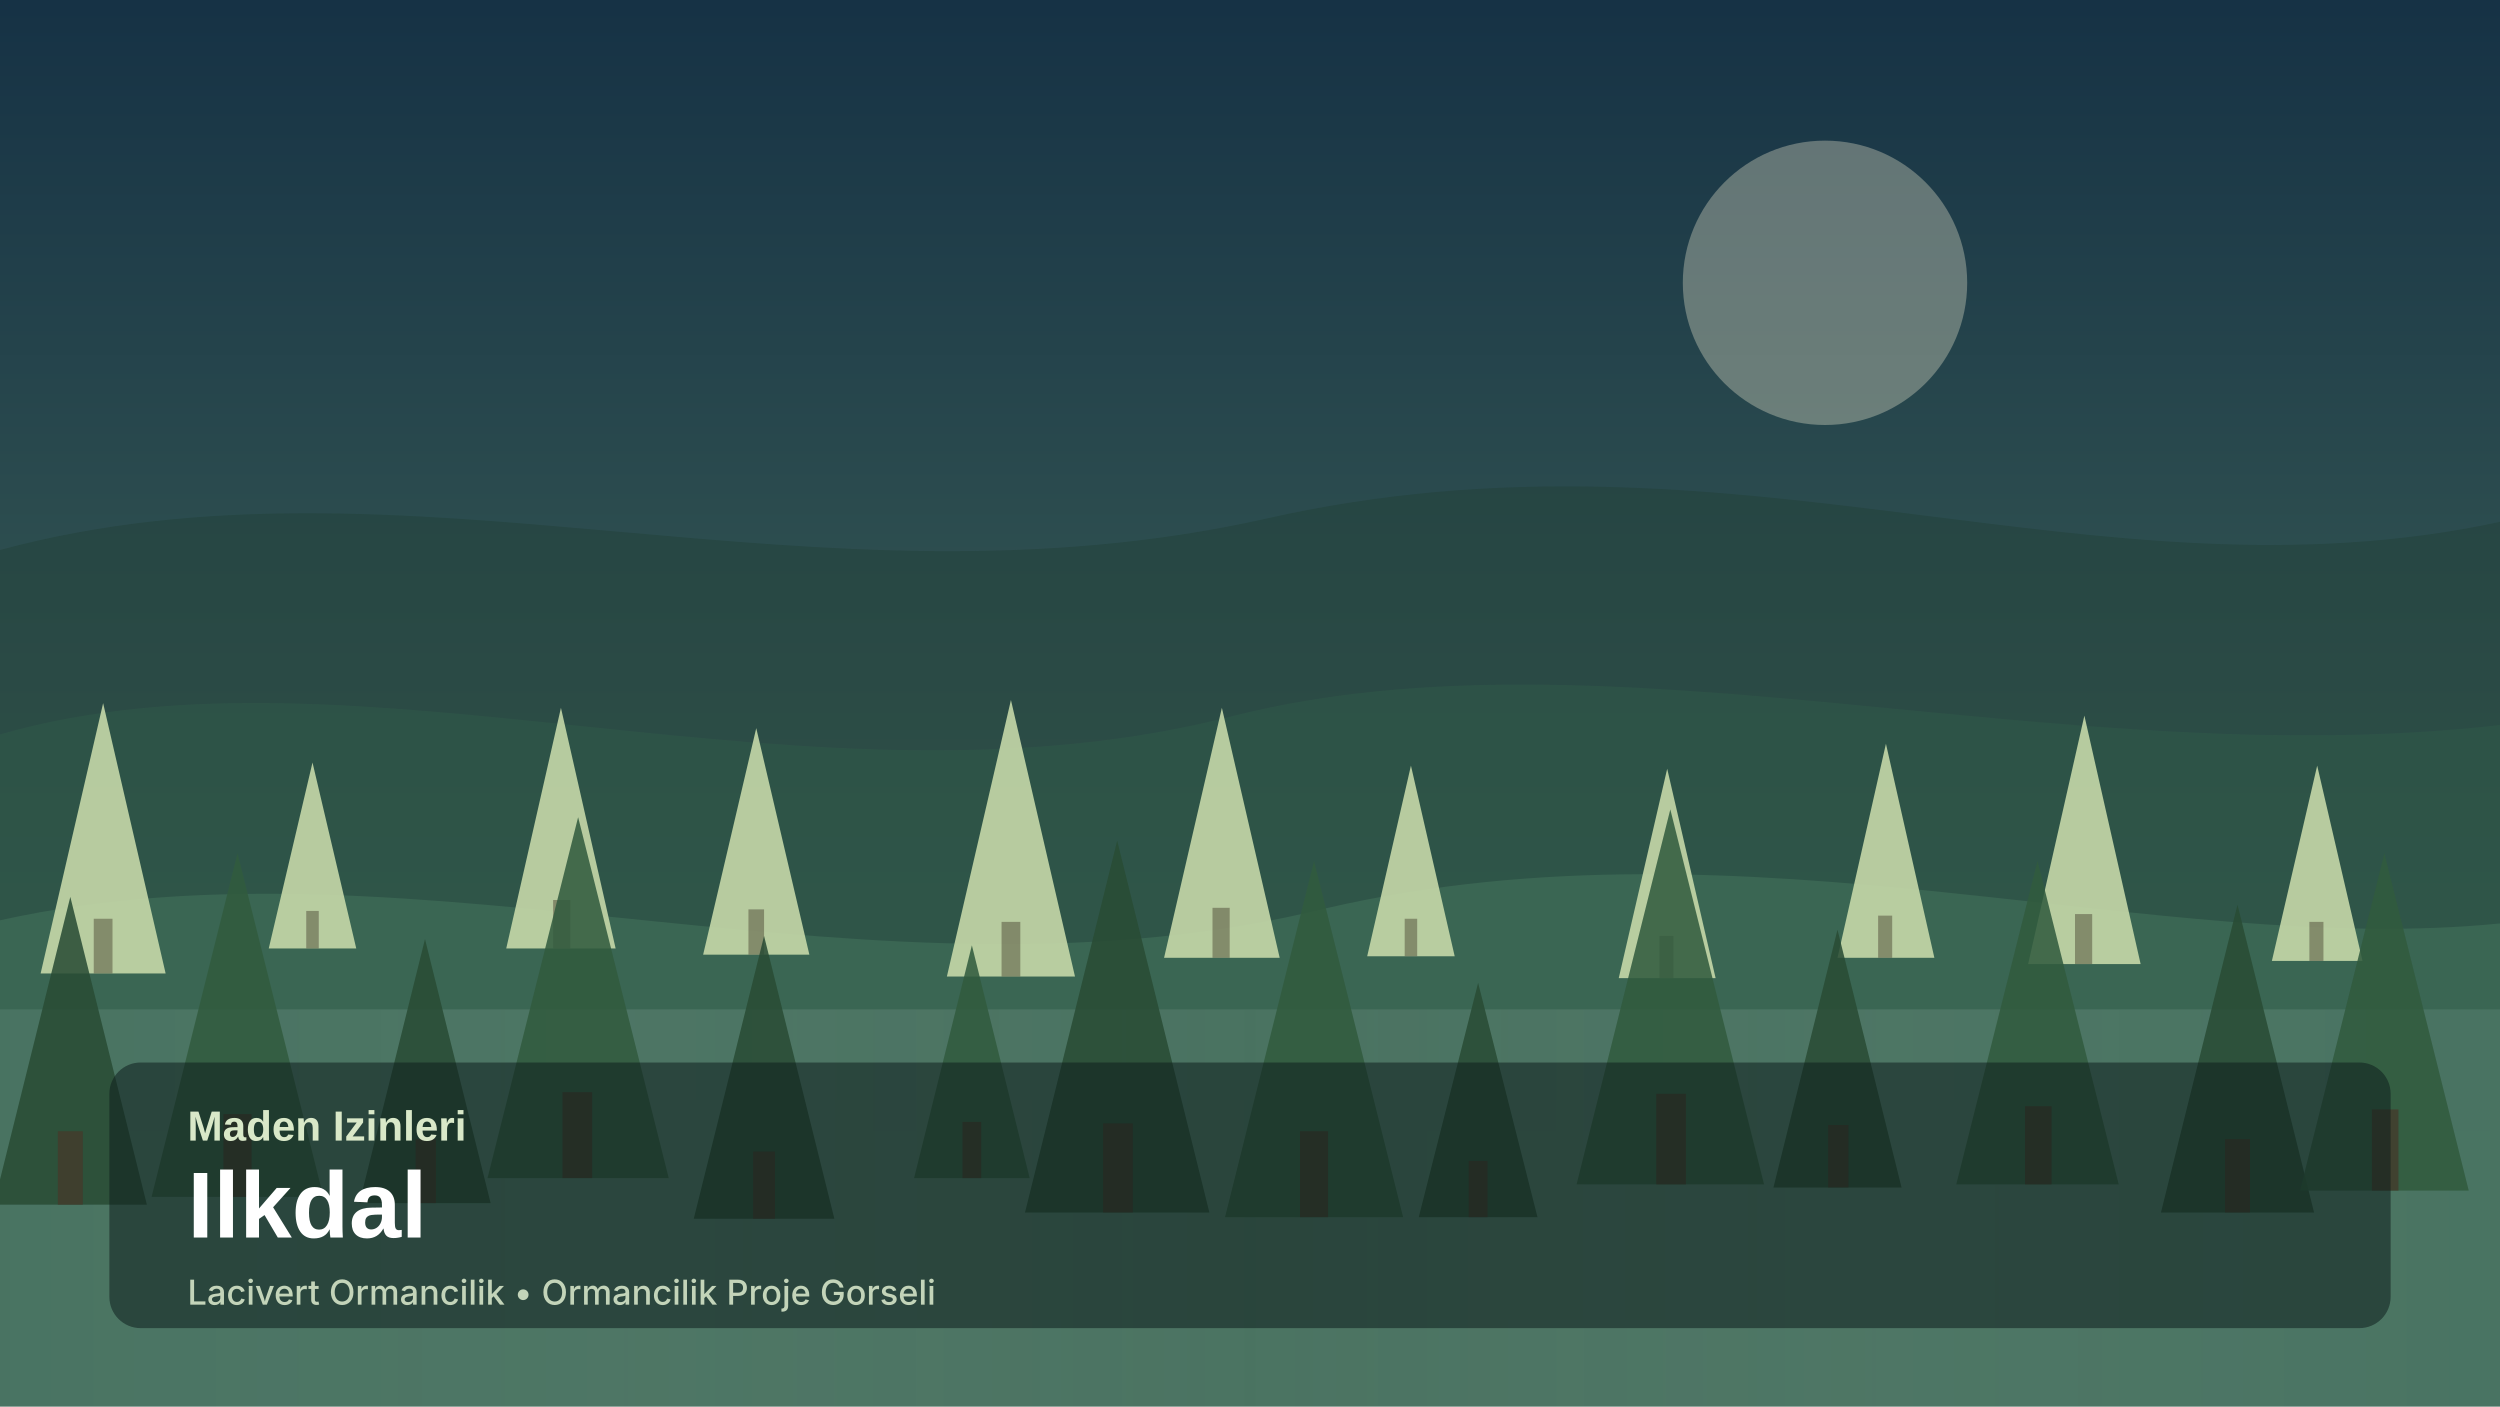
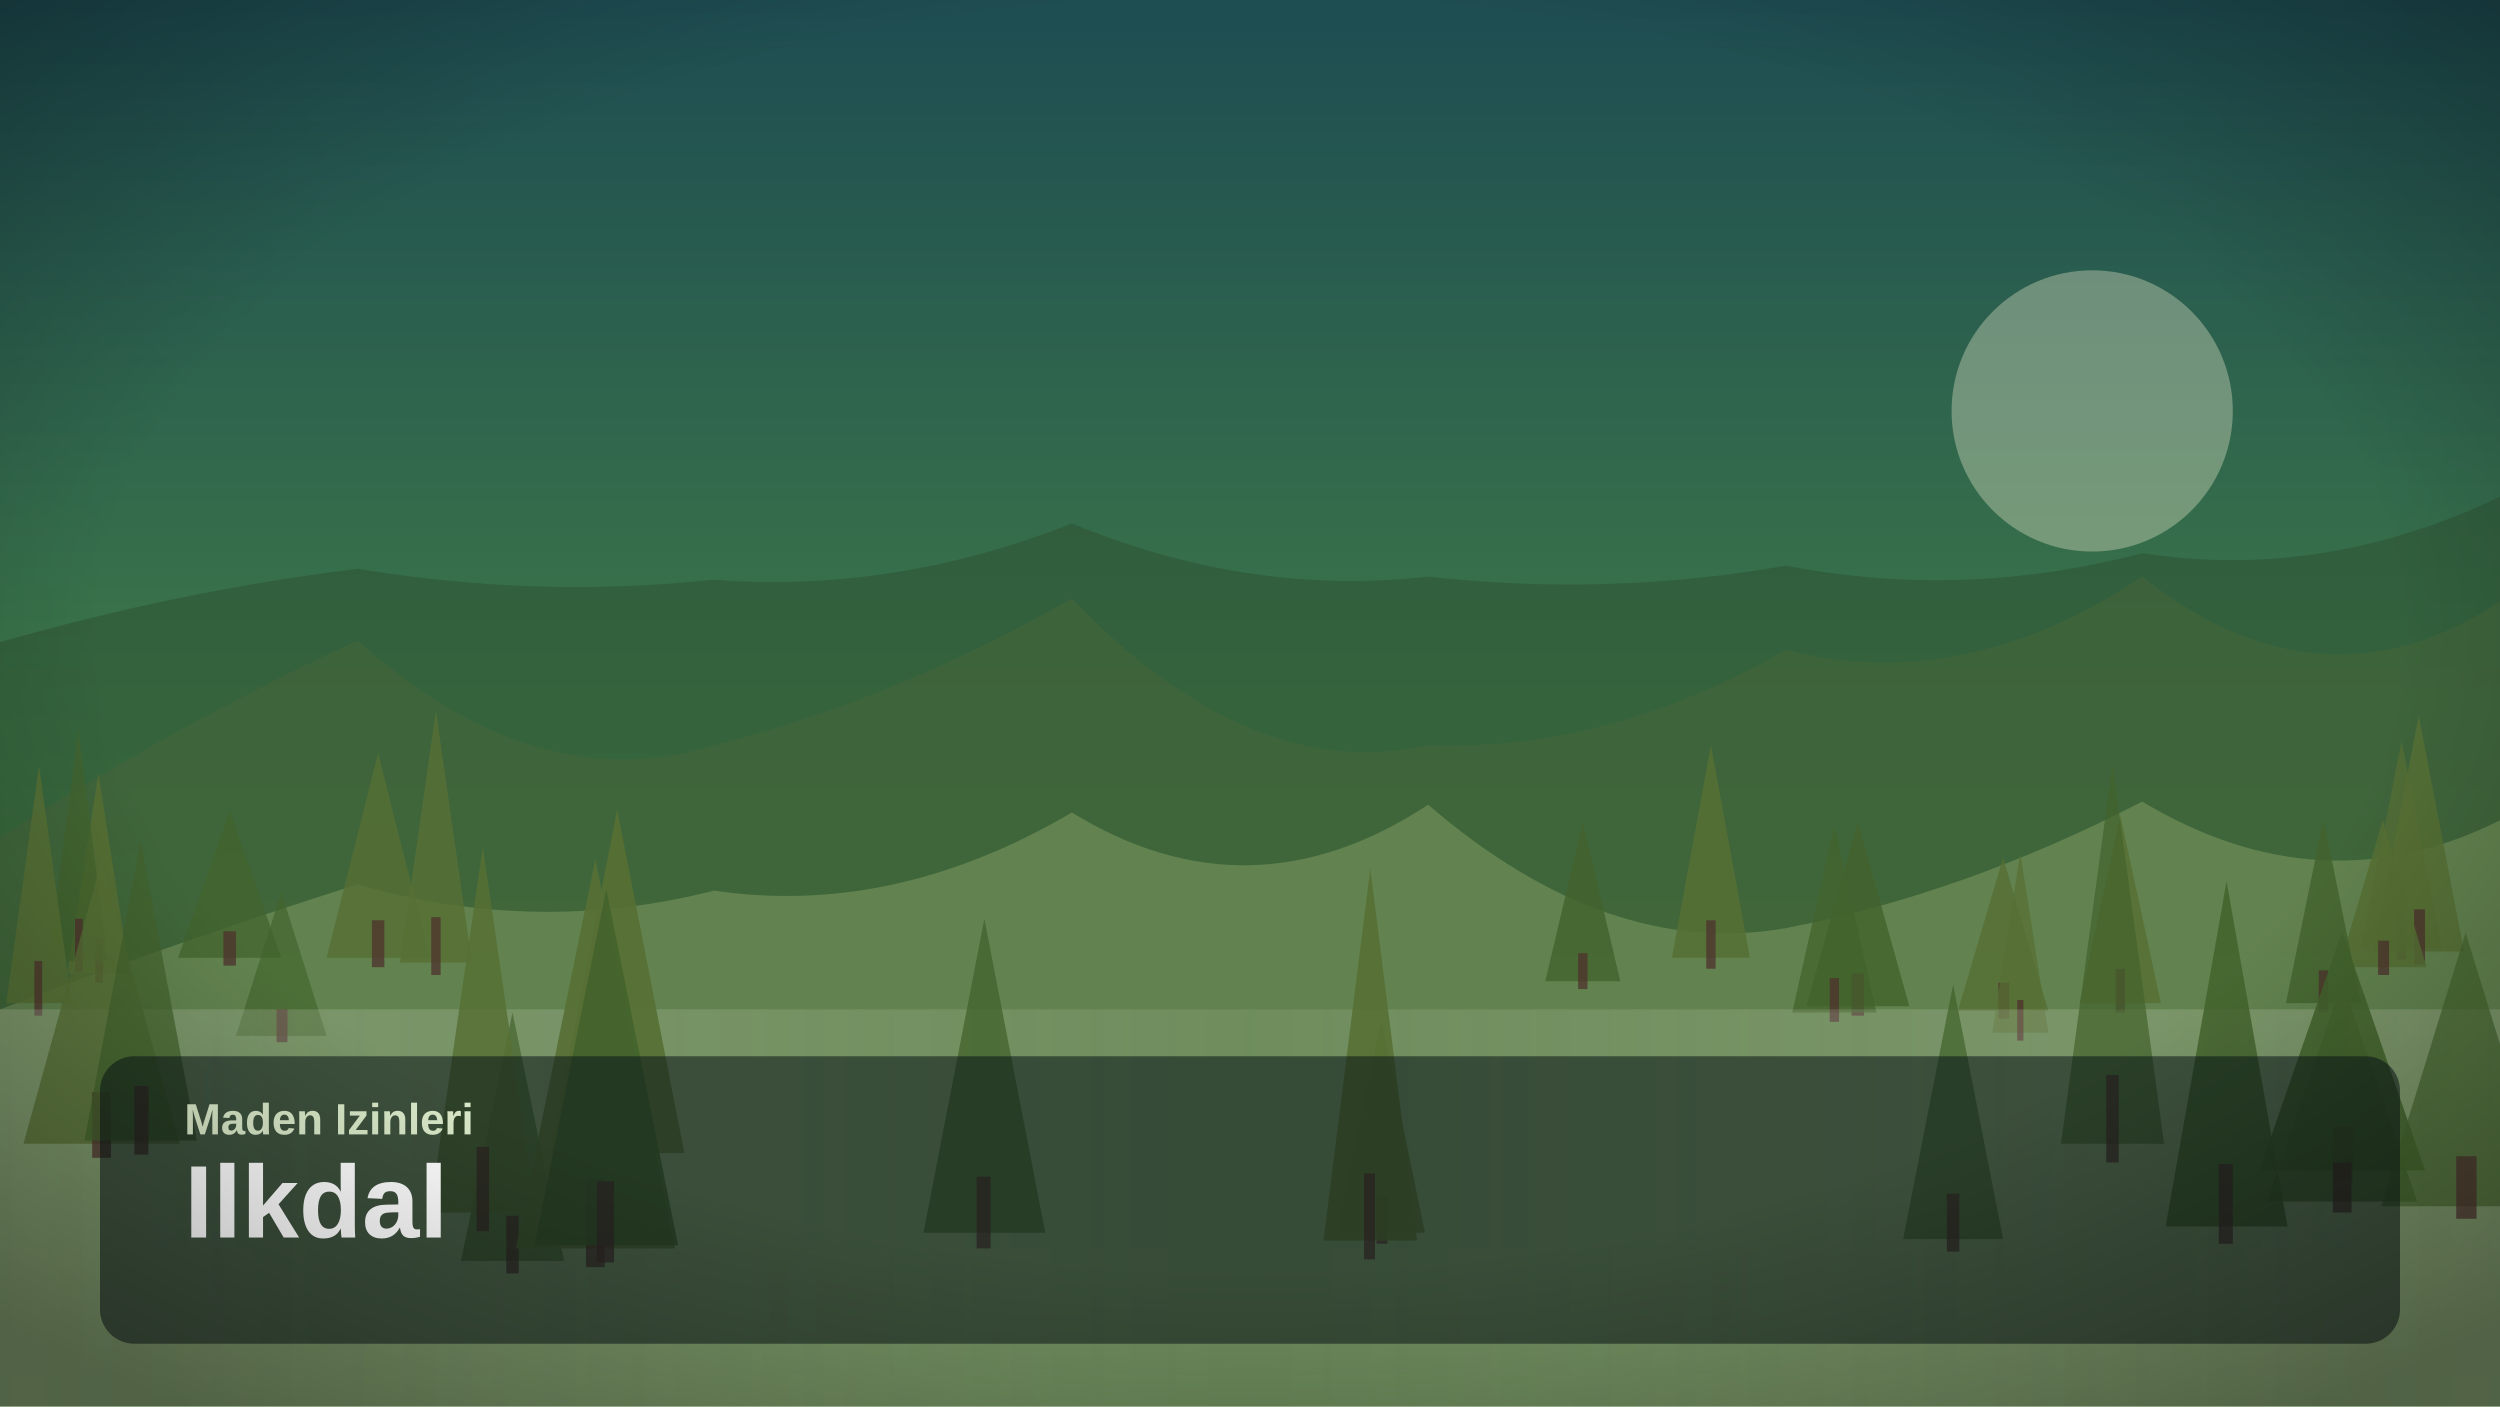
<svg xmlns="http://www.w3.org/2000/svg" viewBox="0 0 1600 900" role="img" aria-label="Ilkdal">
  <defs>
    <linearGradient id="bg" x1="0" y1="0" x2="0" y2="1">
-       <stop offset="0%" stop-color="#163245" />
-       <stop offset="100%" stop-color="#50785f" />
+       <stop offset="0%" stop-color="hsl(186 46% 22%)" />
+       <stop offset="100%" stop-color="hsl(104 43% 44%)" />
    </linearGradient>
    <linearGradient id="fog" x1="0" y1="0" x2="1" y2="0">
-       <stop offset="0%" stop-color="#81a79a" stop-opacity="0.20" />
+       <stop offset="0%" stop-color="hsl(66 20% 84%)" stop-opacity="0.22" />
      <stop offset="50%" stop-color="#ffffff" stop-opacity="0.08" />
-       <stop offset="100%" stop-color="#81a79a" stop-opacity="0.20" />
+       <stop offset="100%" stop-color="hsl(66 20% 84%)" stop-opacity="0.22" />
    </linearGradient>
+     <radialGradient id="vignette" cx="50%" cy="45%" r="70%">
+       <stop offset="65%" stop-color="rgba(0,0,0,0)" />
+       <stop offset="100%" stop-color="rgba(0,0,0,0.35)" />
+     </radialGradient>
  </defs>
  <rect width="1600" height="900" fill="url(#bg)" />
-   <circle cx="1168" cy="181" r="91" fill="#f5f0d6" opacity="0.33" />
-   <path d="M0,352 C260,282 520,397 810,332 C1110,264 1340,390 1600,334 L1600,900 L0,900 Z" fill="#203f36" opacity="0.46" />
-   <path d="M0,470 C230,404 520,528 790,458 C1030,398 1320,496 1600,464 L1600,900 L0,900 Z" fill="#2f5848" opacity="0.58" />
-   <path d="M0,589 C270,529 560,653 850,581 C1120,519 1380,613 1600,591 L1600,900 L0,900 Z" fill="#3f6c57" opacity="0.72" />
-   <g opacity="0.9">
-     <polygon points="66,450 26,623 106,623" fill="#c5d8a8" opacity="0,47" />
-     <rect x="60" y="588" width="12" height="35" fill="#453729" opacity="0.45" />
-     <polygon points="200,488 172,607 228,607" fill="#c5d8a8" opacity="0,34" />
-     <rect x="196" y="583" width="8" height="24" fill="#453729" opacity="0.45" />
-     <polygon points="359,453 324,607 394,607" fill="#c5d8a8" opacity="0,50" />
-     <rect x="354" y="576" width="11" height="31" fill="#453729" opacity="0.45" />
-     <polygon points="484,466 450,611 518,611" fill="#c5d8a8" opacity="0,48" />
-     <rect x="479" y="582" width="10" height="29" fill="#453729" opacity="0.45" />
-     <polygon points="647,448 606,625 688,625" fill="#c5d8a8" opacity="0,51" />
-     <rect x="641" y="590" width="12" height="35" fill="#453729" opacity="0.45" />
-     <polygon points="782,453 745,613 819,613" fill="#c5d8a8" opacity="0,50" />
-     <rect x="776" y="581" width="11" height="32" fill="#453729" opacity="0.45" />
-     <polygon points="903,490 875,612 931,612" fill="#c5d8a8" opacity="0,35" />
-     <rect x="899" y="588" width="8" height="24" fill="#453729" opacity="0.45" />
-     <polygon points="1067,492 1036,626 1098,626" fill="#c5d8a8" opacity="0,38" />
-     <rect x="1062" y="599" width="9" height="27" fill="#453729" opacity="0.45" />
-     <polygon points="1207,476 1176,613 1238,613" fill="#c5d8a8" opacity="0,45" />
-     <rect x="1202" y="586" width="9" height="27" fill="#453729" opacity="0.45" />
-     <polygon points="1334,458 1298,617 1370,617" fill="#c5d8a8" opacity="0,51" />
-     <rect x="1328" y="585" width="11" height="32" fill="#453729" opacity="0.45" />
-     <polygon points="1483,490 1454,615 1512,615" fill="#c5d8a8" opacity="0,38" />
-     <rect x="1478" y="590" width="9" height="25" fill="#453729" opacity="0.45" />
+   <circle cx="1339" cy="263" r="90" fill="#f4efd4" opacity="0.34" />
+   <path d="M0 411 Q115 378 229 364 Q343 383 457 371 Q572 380 686 335 Q800 382 914 369 Q1029 382 1143 362 Q1257 384 1371 354 Q1486 372 1600 318 L1600 900 L0 900 Z" fill="hsl(121 28% 24%)" opacity="0.48" />
+   <path d="M0 536 Q115 462 229 410 Q343 512 457 477 Q572 448 686 383 Q800 502 914 477 Q1029 481 1143 416 Q1257 445 1371 369 Q1486 460 1600 385 L1600 900 L0 900 Z" fill="hsl(108 26% 31%)" opacity="0.62" />
+   <path d="M0 646 Q115 602 229 566 Q343 599 457 570 Q572 587 686 520 Q800 590 914 515 Q1029 614 1143 594 Q1257 572 1371 513 Q1486 582 1600 525 L1600 900 L0 900 Z" fill="hsl(96 24% 44%)" opacity="0.78" />
+   <g>
+     <polygon points="1189,526 1156,644 1222,644" fill="hsl(96 38% 28%)" opacity="0.80" />
+     <rect x="1185" y="623" width="8" height="27" fill="hsl(4 26% 24%)" opacity="0.72" />
+     <polygon points="1282,549 1253,647 1311,647" fill="hsl(86 36% 32%)" opacity="0.82" />
+     <rect x="1279" y="629" width="7" height="23" fill="hsl(4 26% 24%)" opacity="0.72" />
+     <polygon points="279,455 256,616 302,616" fill="hsl(86 36% 32%)" opacity="0.83" />
+     <rect x="276" y="587" width="6" height="37" fill="hsl(4 26% 24%)" opacity="0.72" />
+     <polygon points="242,482 209,613 275,613" fill="hsl(86 36% 32%)" opacity="0.82" />
+     <rect x="238" y="589" width="8" height="30" fill="hsl(4 26% 24%)" opacity="0.72" />
+     <polygon points="1013,526 989,628 1037,628" fill="hsl(96 38% 28%)" opacity="0.81" />
+     <rect x="1010" y="610" width="6" height="23" fill="hsl(4 26% 24%)" opacity="0.72" />
+     <polygon points="1293,546 1275,661 1311,661" fill="hsl(86 36% 32%)" opacity="0.73" />
+     <rect x="1291" y="640" width="4" height="26" fill="hsl(4 26% 24%)" opacity="0.72" />
+     <polygon points="1095,477 1070,613 1120,613" fill="hsl(86 36% 32%)" opacity="0.86" />
+     <rect x="1092" y="589" width="6" height="31" fill="hsl(4 26% 24%)" opacity="0.72" />
+     <polygon points="63,495 43,623 83,623" fill="hsl(86 36% 32%)" opacity="0.89" />
+     <rect x="61" y="600" width="5" height="29" fill="hsl(4 26% 24%)" opacity="0.72" />
+     <polygon points="180,571 151,663 209,663" fill="hsl(96 38% 28%)" opacity="0.68" />
+     <rect x="177" y="646" width="7" height="21" fill="hsl(4 26% 24%)" opacity="0.72" />
+     <polygon points="50,467 31,615 69,615" fill="hsl(96 38% 28%)" opacity="0.70" />
+     <rect x="48" y="588" width="5" height="34" fill="hsl(4 26% 24%)" opacity="0.72" />
+     <polygon points="25,490 4,642 46,642" fill="hsl(86 36% 32%)" opacity="0.87" />
+     <rect x="22" y="615" width="5" height="35" fill="hsl(4 26% 24%)" opacity="0.72" />
+     <polygon points="1174,528 1147,648 1201,648" fill="hsl(96 38% 28%)" opacity="0.73" />
+     <rect x="1171" y="626" width="6" height="28" fill="hsl(4 26% 24%)" opacity="0.72" />
+     <polygon points="1537,474 1511,607 1563,607" fill="hsl(86 36% 32%)" opacity="0.74" />
+     <rect x="1534" y="583" width="6" height="31" fill="hsl(4 26% 24%)" opacity="0.72" />
+     <polygon points="1357,522 1331,642 1383,642" fill="hsl(86 36% 32%)" opacity="0.83" />
+     <rect x="1354" y="620" width="6" height="28" fill="hsl(4 26% 24%)" opacity="0.72" />
+     <polygon points="147,519 114,613 180,613" fill="hsl(96 38% 28%)" opacity="0.75" />
+     <rect x="143" y="596" width="8" height="22" fill="hsl(4 26% 24%)" opacity="0.72" />
+     <polygon points="1548,458 1519,609 1577,609" fill="hsl(86 36% 32%)" opacity="0.84" />
+     <rect x="1545" y="582" width="7" height="35" fill="hsl(4 26% 24%)" opacity="0.72" />
+     <polygon points="1525,525 1497,619 1553,619" fill="hsl(86 36% 32%)" opacity="0.87" />
+     <rect x="1522" y="602" width="7" height="22" fill="hsl(4 26% 24%)" opacity="0.72" />
+     <polygon points="1487,524 1463,642 1511,642" fill="hsl(96 38% 28%)" opacity="0.81" />
+     <rect x="1484" y="621" width="6" height="27" fill="hsl(4 26% 24%)" opacity="0.72" />
  </g>
  <rect y="646" width="1600" height="254" fill="url(#fog)" />
  <g>
-     <polygon points="45,574 -4,771 94,771" fill="#284b34" opacity="0.86" />
-     <rect x="37" y="724" width="16" height="47" fill="#453729" opacity="0.72" />
-     <polygon points="152,546 97,766 207,766" fill="#315a3e" opacity="0.86" />
-     <rect x="143" y="713" width="18" height="53" fill="#453729" opacity="0.72" />
-     <polygon points="272,601 230,770 314,770" fill="#284b34" opacity="0.86" />
-     <rect x="266" y="729" width="13" height="41" fill="#453729" opacity="0.72" />
-     <polygon points="370,523 312,754 428,754" fill="#315a3e" opacity="0.86" />
-     <rect x="360" y="699" width="19" height="55" fill="#453729" opacity="0.72" />
-     <polygon points="489,599 444,780 534,780" fill="#284b34" opacity="0.86" />
-     <rect x="482" y="737" width="14" height="43" fill="#453729" opacity="0.72" />
-     <polygon points="622,605 585,754 659,754" fill="#315a3e" opacity="0.86" />
-     <rect x="616" y="718" width="12" height="36" fill="#453729" opacity="0.72" />
-     <polygon points="715,538 656,776 774,776" fill="#284b34" opacity="0.86" />
-     <rect x="706" y="719" width="19" height="57" fill="#453729" opacity="0.72" />
-     <polygon points="841,551 784,779 898,779" fill="#315a3e" opacity="0.86" />
-     <rect x="832" y="724" width="18" height="55" fill="#453729" opacity="0.72" />
-     <polygon points="946,629 908,779 984,779" fill="#284b34" opacity="0.86" />
-     <rect x="940" y="743" width="12" height="36" fill="#453729" opacity="0.72" />
-     <polygon points="1069,518 1009,758 1129,758" fill="#315a3e" opacity="0.86" />
-     <rect x="1060" y="700" width="19" height="58" fill="#453729" opacity="0.72" />
-     <polygon points="1176,595 1135,760 1217,760" fill="#284b34" opacity="0.86" />
-     <rect x="1170" y="720" width="13" height="40" fill="#453729" opacity="0.72" />
-     <polygon points="1304,551 1252,758 1356,758" fill="#315a3e" opacity="0.86" />
-     <rect x="1296" y="708" width="17" height="50" fill="#453729" opacity="0.72" />
-     <polygon points="1432,579 1383,776 1481,776" fill="#284b34" opacity="0.86" />
-     <rect x="1424" y="729" width="16" height="47" fill="#453729" opacity="0.72" />
-     <polygon points="1526,546 1472,762 1580,762" fill="#315a3e" opacity="0.86" />
-     <rect x="1518" y="710" width="17" height="52" fill="#453729" opacity="0.72" />
+     <polygon points="884,653 856,789 912,789" fill="hsl(86 36% 32%)" opacity="0.86" />
+     <rect x="881" y="765" width="7" height="31" fill="hsl(4 26% 24%)" opacity="0.72" />
+     <polygon points="328,648 295,807 361,807" fill="hsl(96 38% 28%)" opacity="0.69" />
+     <rect x="324" y="778" width="8" height="37" fill="hsl(4 26% 24%)" opacity="0.72" />
+     <polygon points="395,518 352,738 438,738" fill="hsl(86 36% 32%)" opacity="0.91" />
+     <rect x="390" y="698" width="10" height="51" fill="hsl(4 26% 24%)" opacity="0.72" />
+     <polygon points="1425,564 1386,785 1464,785" fill="hsl(96 38% 28%)" opacity="0.84" />
+     <rect x="1420" y="745" width="9" height="51" fill="hsl(4 26% 24%)" opacity="0.72" />
+     <polygon points="630,588 591,789 669,789" fill="hsl(96 38% 28%)" opacity="0.76" />
+     <rect x="625" y="753" width="9" height="46" fill="hsl(4 26% 24%)" opacity="0.72" />
+     <polygon points="1499,596 1446,749 1552,749" fill="hsl(96 38% 28%)" opacity="0.88" />
+     <rect x="1493" y="721" width="13" height="35" fill="hsl(4 26% 24%)" opacity="0.72" />
+     <polygon points="1578,597 1524,772 1632,772" fill="hsl(96 38% 28%)" opacity="0.69" />
+     <rect x="1572" y="740" width="13" height="40" fill="hsl(4 26% 24%)" opacity="0.72" />
+     <polygon points="381,550 330,799 432,799" fill="hsl(86 36% 32%)" opacity="0.90" />
+     <rect x="375" y="754" width="12" height="57" fill="hsl(4 26% 24%)" opacity="0.72" />
+     <polygon points="309,542 275,776 343,776" fill="hsl(86 36% 32%)" opacity="0.84" />
+     <rect x="305" y="734" width="8" height="54" fill="hsl(4 26% 24%)" opacity="0.72" />
+     <polygon points="1499,628 1451,769 1547,769" fill="hsl(96 38% 28%)" opacity="0.80" />
+     <rect x="1493" y="744" width="12" height="32" fill="hsl(4 26% 24%)" opacity="0.72" />
+     <polygon points="65,551 15,732 115,732" fill="hsl(86 36% 32%)" opacity="0.79" />
+     <rect x="59" y="699" width="12" height="42" fill="hsl(4 26% 24%)" opacity="0.72" />
+     <polygon points="1352,489 1319,732 1385,732" fill="hsl(96 38% 28%)" opacity="0.71" />
+     <rect x="1348" y="688" width="8" height="56" fill="hsl(4 26% 24%)" opacity="0.72" />
+     <polygon points="1250,630 1218,793 1282,793" fill="hsl(96 38% 28%)" opacity="0.73" />
+     <rect x="1246" y="764" width="8" height="37" fill="hsl(4 26% 24%)" opacity="0.72" />
+     <polygon points="877,556 847,794 907,794" fill="hsl(86 36% 32%)" opacity="0.89" />
+     <rect x="873" y="751" width="7" height="55" fill="hsl(4 26% 24%)" opacity="0.72" />
+     <polygon points="90,538 54,730 126,730" fill="hsl(96 38% 28%)" opacity="0.74" />
+     <rect x="86" y="695" width="9" height="44" fill="hsl(4 26% 24%)" opacity="0.72" />
+     <polygon points="388,569 342,797 434,797" fill="hsl(96 38% 28%)" opacity="0.86" />
+     <rect x="382" y="756" width="11" height="52" fill="hsl(4 26% 24%)" opacity="0.72" />
  </g>
-   <rect x="70" y="680" width="1460" height="170" rx="20" fill="#0b1a1a" opacity="0.52" />
-   <text x="120" y="730" fill="#d9e8c8" font-family="Poppins, Arial, sans-serif" font-size="27" font-weight="700">Maden Izinleri</text>
-   <text x="120" y="792" fill="#ffffff" font-family="Poppins, Arial, sans-serif" font-size="60" font-weight="800">Ilkdal</text>
-   <text x="120" y="835" fill="#c3d4b9" font-family="Inter, Arial, sans-serif" font-size="22" font-weight="500">Lacivert Ormancilik • Ormancilik Proje Gorseli</text>
+   <rect x="64" y="676" width="1472" height="184" rx="22" fill="#081517" opacity="0.54" />
+   <text x="118" y="726" fill="#d9e8c8" font-family="Poppins, Arial, sans-serif" font-size="28" font-weight="700">Maden Izinleri</text>
+   <text x="118" y="792" fill="#ffffff" font-family="Poppins, Arial, sans-serif" font-size="66.0" font-weight="800">Ilkdal</text>
+   <rect width="1600" height="900" fill="url(#vignette)" />
</svg>
